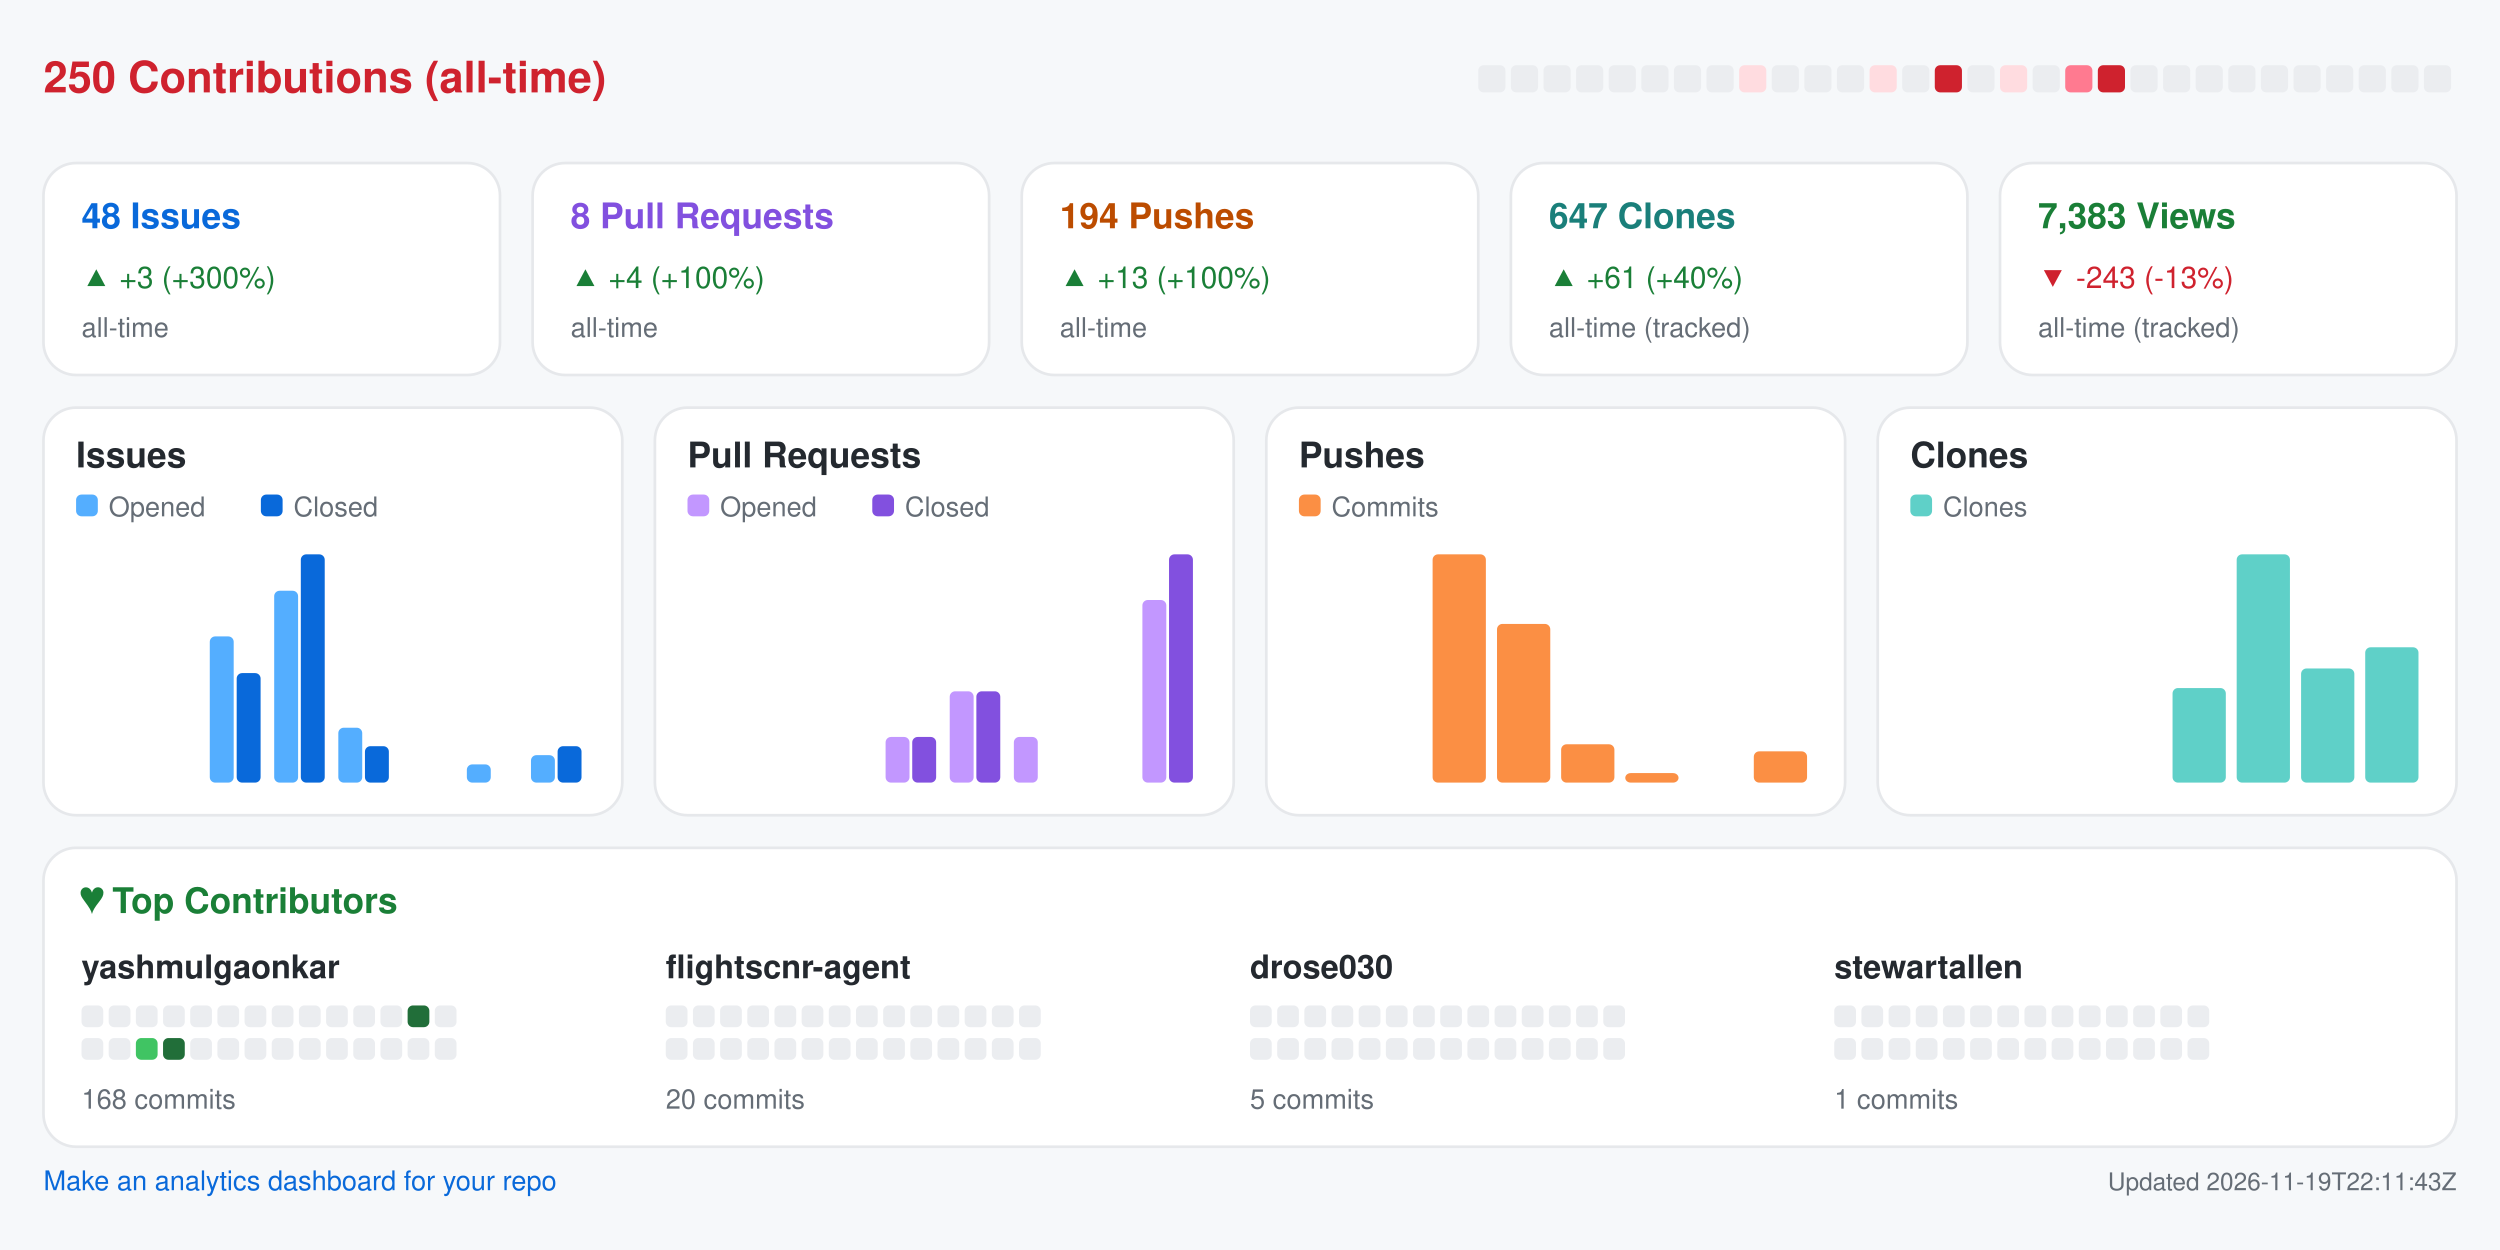
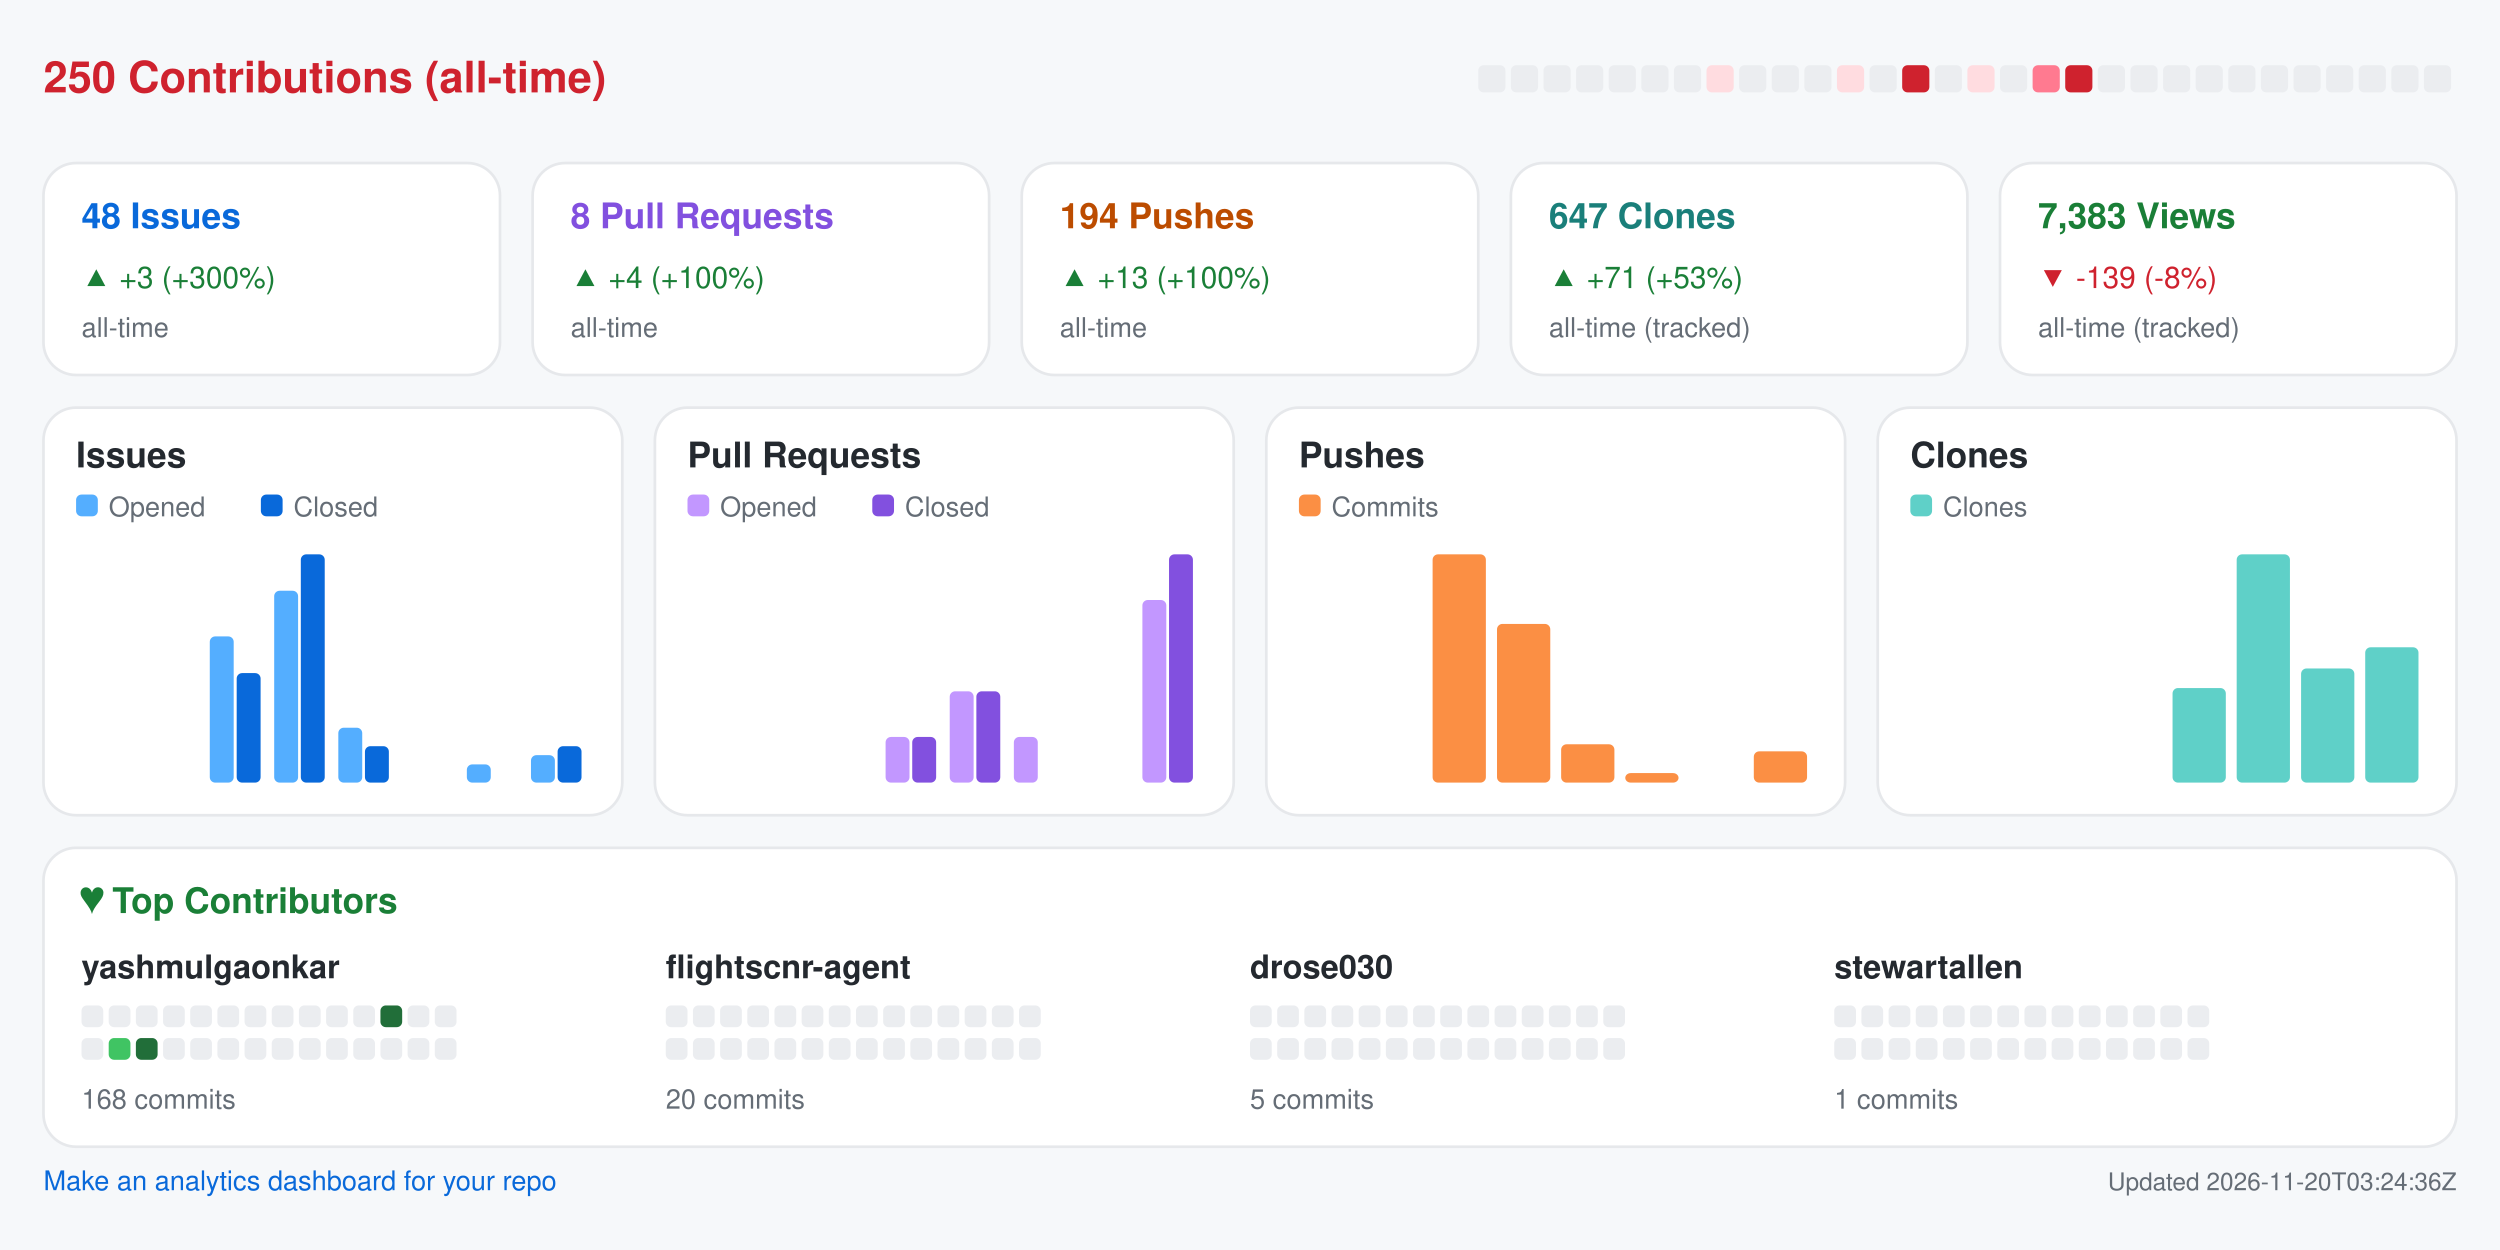
<svg xmlns="http://www.w3.org/2000/svg" width="920" height="460" viewBox="0 0 920 460" role="img" aria-label="Repository analytics for yashmulgaonkar/FlightScnr">
  <rect x="0.0" y="0.0" width="920.0" height="460.0" rx="0" fill="#f6f8fa" />
  <text x="16.0" y="34.0" fill="#cf222e" font-size="16" font-family="-apple-system,BlinkMacSystemFont,Segoe UI,Helvetica,Arial,sans-serif" font-weight="600" text-anchor="start">250 Contributions (all-time)</text>
  <rect x="544.0" y="24.0" width="10.0" height="10.0" rx="2" fill="#ebedf0" />
  <rect x="556.0" y="24.0" width="10.0" height="10.0" rx="2" fill="#ebedf0" />
  <rect x="568.0" y="24.0" width="10.0" height="10.0" rx="2" fill="#ebedf0" />
  <rect x="580.0" y="24.0" width="10.0" height="10.0" rx="2" fill="#ebedf0" />
  <rect x="592.0" y="24.0" width="10.0" height="10.0" rx="2" fill="#ebedf0" />
  <rect x="604.0" y="24.0" width="10.0" height="10.0" rx="2" fill="#ebedf0" />
  <rect x="616.0" y="24.0" width="10.0" height="10.0" rx="2" fill="#ebedf0" />
-   <rect x="628.0" y="24.0" width="10.0" height="10.0" rx="2" fill="#ebedf0" />
-   <rect x="640.0" y="24.0" width="10.0" height="10.0" rx="2" fill="#ffdce0" />
+   <rect x="628.0" y="24.0" width="10.0" height="10.0" rx="2" fill="#ffdce0" />
+   <rect x="640.0" y="24.0" width="10.0" height="10.0" rx="2" fill="#ebedf0" />
  <rect x="652.0" y="24.0" width="10.0" height="10.0" rx="2" fill="#ebedf0" />
  <rect x="664.0" y="24.0" width="10.0" height="10.0" rx="2" fill="#ebedf0" />
-   <rect x="676.0" y="24.0" width="10.0" height="10.0" rx="2" fill="#ebedf0" />
-   <rect x="688.0" y="24.0" width="10.0" height="10.0" rx="2" fill="#ffdce0" />
-   <rect x="700.0" y="24.0" width="10.0" height="10.0" rx="2" fill="#ebedf0" />
-   <rect x="712.0" y="24.0" width="10.0" height="10.0" rx="2" fill="#cf222e" />
-   <rect x="724.0" y="24.0" width="10.0" height="10.0" rx="2" fill="#ebedf0" />
-   <rect x="736.0" y="24.0" width="10.0" height="10.0" rx="2" fill="#ffdce0" />
-   <rect x="748.0" y="24.0" width="10.0" height="10.0" rx="2" fill="#ebedf0" />
-   <rect x="760.0" y="24.0" width="10.0" height="10.0" rx="2" fill="#ff7a90" />
-   <rect x="772.0" y="24.0" width="10.0" height="10.0" rx="2" fill="#cf222e" />
+   <rect x="676.0" y="24.0" width="10.0" height="10.0" rx="2" fill="#ffdce0" />
+   <rect x="688.0" y="24.0" width="10.0" height="10.0" rx="2" fill="#ebedf0" />
+   <rect x="700.0" y="24.0" width="10.0" height="10.0" rx="2" fill="#cf222e" />
+   <rect x="712.0" y="24.0" width="10.0" height="10.0" rx="2" fill="#ebedf0" />
+   <rect x="724.0" y="24.0" width="10.0" height="10.0" rx="2" fill="#ffdce0" />
+   <rect x="736.0" y="24.0" width="10.0" height="10.0" rx="2" fill="#ebedf0" />
+   <rect x="748.0" y="24.0" width="10.0" height="10.0" rx="2" fill="#ff7a90" />
+   <rect x="760.0" y="24.0" width="10.0" height="10.0" rx="2" fill="#cf222e" />
+   <rect x="772.0" y="24.0" width="10.0" height="10.0" rx="2" fill="#ebedf0" />
  <rect x="784.0" y="24.0" width="10.0" height="10.0" rx="2" fill="#ebedf0" />
  <rect x="796.0" y="24.0" width="10.0" height="10.0" rx="2" fill="#ebedf0" />
  <rect x="808.0" y="24.0" width="10.0" height="10.0" rx="2" fill="#ebedf0" />
  <rect x="820.0" y="24.0" width="10.0" height="10.0" rx="2" fill="#ebedf0" />
  <rect x="832.0" y="24.0" width="10.0" height="10.0" rx="2" fill="#ebedf0" />
  <rect x="844.0" y="24.0" width="10.0" height="10.0" rx="2" fill="#ebedf0" />
  <rect x="856.0" y="24.0" width="10.0" height="10.0" rx="2" fill="#ebedf0" />
  <rect x="868.0" y="24.0" width="10.0" height="10.0" rx="2" fill="#ebedf0" />
  <rect x="880.0" y="24.0" width="10.0" height="10.0" rx="2" fill="#ebedf0" />
  <rect x="892.0" y="24.0" width="10.0" height="10.0" rx="2" fill="#ebedf0" />
  <rect x="16.0" y="60.0" width="168.0" height="78.0" rx="12" fill="#ffffff" stroke="#e6e8eb" />
  <text x="30.0" y="84.0" fill="#0969da" font-size="13" font-family="-apple-system,BlinkMacSystemFont,Segoe UI,Helvetica,Arial,sans-serif" font-weight="600" text-anchor="start">48 Issues</text>
  <text x="30.0" y="106.0" fill="#1a7f37" font-size="11" font-family="-apple-system,BlinkMacSystemFont,Segoe UI,Helvetica,Arial,sans-serif" font-weight="400" text-anchor="start">▲ +3 (+300%)</text>
  <text x="30.0" y="124.0" fill="#656d76" font-size="10" font-family="-apple-system,BlinkMacSystemFont,Segoe UI,Helvetica,Arial,sans-serif" font-weight="400" text-anchor="start">all-time</text>
  <rect x="196.0" y="60.0" width="168.0" height="78.0" rx="12" fill="#ffffff" stroke="#e6e8eb" />
  <text x="210.0" y="84.0" fill="#8250df" font-size="13" font-family="-apple-system,BlinkMacSystemFont,Segoe UI,Helvetica,Arial,sans-serif" font-weight="600" text-anchor="start">8 Pull Requests</text>
  <text x="210.0" y="106.0" fill="#1a7f37" font-size="11" font-family="-apple-system,BlinkMacSystemFont,Segoe UI,Helvetica,Arial,sans-serif" font-weight="400" text-anchor="start">▲ +4 (+100%)</text>
  <text x="210.0" y="124.0" fill="#656d76" font-size="10" font-family="-apple-system,BlinkMacSystemFont,Segoe UI,Helvetica,Arial,sans-serif" font-weight="400" text-anchor="start">all-time</text>
  <rect x="376.0" y="60.0" width="168.0" height="78.0" rx="12" fill="#ffffff" stroke="#e6e8eb" />
  <text x="390.0" y="84.0" fill="#bc4c00" font-size="13" font-family="-apple-system,BlinkMacSystemFont,Segoe UI,Helvetica,Arial,sans-serif" font-weight="600" text-anchor="start">194 Pushes</text>
  <text x="390.0" y="106.0" fill="#1a7f37" font-size="11" font-family="-apple-system,BlinkMacSystemFont,Segoe UI,Helvetica,Arial,sans-serif" font-weight="400" text-anchor="start">▲ +13 (+100%)</text>
  <text x="390.0" y="124.0" fill="#656d76" font-size="10" font-family="-apple-system,BlinkMacSystemFont,Segoe UI,Helvetica,Arial,sans-serif" font-weight="400" text-anchor="start">all-time</text>
  <rect x="556.0" y="60.0" width="168.0" height="78.0" rx="12" fill="#ffffff" stroke="#e6e8eb" />
  <text x="570.0" y="84.0" fill="#1a7f7a" font-size="13" font-family="-apple-system,BlinkMacSystemFont,Segoe UI,Helvetica,Arial,sans-serif" font-weight="600" text-anchor="start">647 Clones</text>
-   <text x="570.0" y="106.0" fill="#1a7f37" font-size="11" font-family="-apple-system,BlinkMacSystemFont,Segoe UI,Helvetica,Arial,sans-serif" font-weight="400" text-anchor="start">▲ +61 (+40%)</text>
+   <text x="570.0" y="106.0" fill="#1a7f37" font-size="11" font-family="-apple-system,BlinkMacSystemFont,Segoe UI,Helvetica,Arial,sans-serif" font-weight="400" text-anchor="start">▲ +71 (+53%)</text>
  <text x="570.0" y="124.0" fill="#656d76" font-size="10" font-family="-apple-system,BlinkMacSystemFont,Segoe UI,Helvetica,Arial,sans-serif" font-weight="400" text-anchor="start">all-time (tracked)</text>
  <rect x="736.0" y="60.0" width="168.0" height="78.0" rx="12" fill="#ffffff" stroke="#e6e8eb" />
  <text x="750.0" y="84.0" fill="#1a7f37" font-size="13" font-family="-apple-system,BlinkMacSystemFont,Segoe UI,Helvetica,Arial,sans-serif" font-weight="600" text-anchor="start">7,383 Views</text>
-   <text x="750.0" y="106.0" fill="#cf222e" font-size="11" font-family="-apple-system,BlinkMacSystemFont,Segoe UI,Helvetica,Arial,sans-serif" font-weight="400" text-anchor="start">▼ -243 (-13%)</text>
+   <text x="750.0" y="106.0" fill="#cf222e" font-size="11" font-family="-apple-system,BlinkMacSystemFont,Segoe UI,Helvetica,Arial,sans-serif" font-weight="400" text-anchor="start">▼ -139 (-8%)</text>
  <text x="750.0" y="124.0" fill="#656d76" font-size="10" font-family="-apple-system,BlinkMacSystemFont,Segoe UI,Helvetica,Arial,sans-serif" font-weight="400" text-anchor="start">all-time (tracked)</text>
  <rect x="16.0" y="150.0" width="213.0" height="150.0" rx="12" fill="#ffffff" stroke="#e6e8eb" />
  <text x="28.0" y="172.0" fill="#24292f" font-size="13" font-family="-apple-system,BlinkMacSystemFont,Segoe UI,Helvetica,Arial,sans-serif" font-weight="600" text-anchor="start">Issues</text>
  <rect x="28.0" y="182.0" width="8.0" height="8.0" rx="2" fill="#54aeff" />
  <text x="40.0" y="190.0" fill="#656d76" font-size="10" font-family="-apple-system,BlinkMacSystemFont,Segoe UI,Helvetica,Arial,sans-serif" font-weight="400" text-anchor="start">Opened</text>
  <rect x="96.0" y="182.0" width="8.0" height="8.0" rx="2" fill="#0969da" />
  <text x="108.0" y="190.0" fill="#656d76" font-size="10" font-family="-apple-system,BlinkMacSystemFont,Segoe UI,Helvetica,Arial,sans-serif" font-weight="400" text-anchor="start">Closed</text>
  <rect x="30.0" y="288.0" width="8.8" height="0.0" rx="2" fill="#54aeff" />
  <rect x="39.8" y="288.0" width="8.8" height="0.0" rx="2" fill="#0969da" />
  <rect x="53.6" y="288.0" width="8.8" height="0.0" rx="2" fill="#54aeff" />
  <rect x="63.4" y="288.0" width="8.8" height="0.0" rx="2" fill="#0969da" />
  <rect x="77.2" y="234.2" width="8.8" height="53.8" rx="2" fill="#54aeff" />
  <rect x="87.1" y="247.7" width="8.8" height="40.3" rx="2" fill="#0969da" />
  <rect x="100.9" y="217.4" width="8.8" height="70.6" rx="2" fill="#54aeff" />
  <rect x="110.7" y="204.0" width="8.8" height="84.0" rx="2" fill="#0969da" />
  <rect x="124.5" y="267.8" width="8.8" height="20.2" rx="2" fill="#54aeff" />
  <rect x="134.3" y="274.6" width="8.8" height="13.4" rx="2" fill="#0969da" />
  <rect x="148.1" y="288.0" width="8.8" height="0.0" rx="2" fill="#54aeff" />
  <rect x="157.9" y="288.0" width="8.8" height="0.0" rx="2" fill="#0969da" />
  <rect x="171.8" y="281.3" width="8.8" height="6.7" rx="2" fill="#54aeff" />
  <rect x="181.6" y="288.0" width="8.8" height="0.0" rx="2" fill="#0969da" />
  <rect x="195.4" y="277.9" width="8.8" height="10.1" rx="2" fill="#54aeff" />
  <rect x="205.2" y="274.6" width="8.8" height="13.4" rx="2" fill="#0969da" />
  <rect x="241.0" y="150.0" width="213.0" height="150.0" rx="12" fill="#ffffff" stroke="#e6e8eb" />
  <text x="253.0" y="172.0" fill="#24292f" font-size="13" font-family="-apple-system,BlinkMacSystemFont,Segoe UI,Helvetica,Arial,sans-serif" font-weight="600" text-anchor="start">Pull Requests</text>
  <rect x="253.0" y="182.0" width="8.0" height="8.0" rx="2" fill="#c297ff" />
  <text x="265.0" y="190.0" fill="#656d76" font-size="10" font-family="-apple-system,BlinkMacSystemFont,Segoe UI,Helvetica,Arial,sans-serif" font-weight="400" text-anchor="start">Opened</text>
  <rect x="321.0" y="182.0" width="8.0" height="8.0" rx="2" fill="#8250df" />
  <text x="333.0" y="190.0" fill="#656d76" font-size="10" font-family="-apple-system,BlinkMacSystemFont,Segoe UI,Helvetica,Arial,sans-serif" font-weight="400" text-anchor="start">Closed</text>
  <rect x="255.0" y="288.0" width="8.8" height="0.0" rx="2" fill="#c297ff" />
  <rect x="264.8" y="288.0" width="8.8" height="0.0" rx="2" fill="#8250df" />
  <rect x="278.6" y="288.0" width="8.8" height="0.0" rx="2" fill="#c297ff" />
  <rect x="288.4" y="288.0" width="8.8" height="0.0" rx="2" fill="#8250df" />
  <rect x="302.2" y="288.0" width="8.8" height="0.0" rx="2" fill="#c297ff" />
  <rect x="312.1" y="288.0" width="8.8" height="0.0" rx="2" fill="#8250df" />
  <rect x="325.9" y="271.2" width="8.8" height="16.8" rx="2" fill="#c297ff" />
  <rect x="335.7" y="271.2" width="8.8" height="16.8" rx="2" fill="#8250df" />
  <rect x="349.5" y="254.4" width="8.8" height="33.6" rx="2" fill="#c297ff" />
  <rect x="359.3" y="254.4" width="8.8" height="33.6" rx="2" fill="#8250df" />
  <rect x="373.1" y="271.2" width="8.8" height="16.8" rx="2" fill="#c297ff" />
  <rect x="382.9" y="288.0" width="8.8" height="0.0" rx="2" fill="#8250df" />
  <rect x="396.8" y="288.0" width="8.8" height="0.0" rx="2" fill="#c297ff" />
  <rect x="406.6" y="288.0" width="8.8" height="0.0" rx="2" fill="#8250df" />
  <rect x="420.4" y="220.8" width="8.8" height="67.2" rx="2" fill="#c297ff" />
  <rect x="430.2" y="204.0" width="8.8" height="84.0" rx="2" fill="#8250df" />
  <rect x="466.0" y="150.0" width="213.0" height="150.0" rx="12" fill="#ffffff" stroke="#e6e8eb" />
  <text x="478.0" y="172.0" fill="#24292f" font-size="13" font-family="-apple-system,BlinkMacSystemFont,Segoe UI,Helvetica,Arial,sans-serif" font-weight="600" text-anchor="start">Pushes</text>
  <rect x="478.0" y="182.0" width="8.0" height="8.0" rx="2" fill="#fb8f44" />
  <text x="490.0" y="190.0" fill="#656d76" font-size="10" font-family="-apple-system,BlinkMacSystemFont,Segoe UI,Helvetica,Arial,sans-serif" font-weight="400" text-anchor="start">Commits</text>
  <rect x="480.0" y="288.0" width="19.6" height="0.0" rx="2" fill="#fb8f44" />
  <rect x="503.6" y="288.0" width="19.6" height="0.0" rx="2" fill="#fb8f44" />
  <rect x="527.2" y="204.0" width="19.6" height="84.0" rx="2" fill="#fb8f44" />
  <rect x="550.9" y="229.6" width="19.6" height="58.4" rx="2" fill="#fb8f44" />
  <rect x="574.5" y="273.9" width="19.6" height="14.1" rx="2" fill="#fb8f44" />
  <rect x="598.1" y="284.5" width="19.6" height="3.5" rx="2" fill="#fb8f44" />
  <rect x="621.8" y="288.0" width="19.6" height="0.0" rx="2" fill="#fb8f44" />
  <rect x="645.4" y="276.5" width="19.6" height="11.5" rx="2" fill="#fb8f44" />
  <rect x="691.0" y="150.0" width="213.0" height="150.0" rx="12" fill="#ffffff" stroke="#e6e8eb" />
  <text x="703.0" y="172.0" fill="#24292f" font-size="13" font-family="-apple-system,BlinkMacSystemFont,Segoe UI,Helvetica,Arial,sans-serif" font-weight="600" text-anchor="start">Clones</text>
  <rect x="703.0" y="182.0" width="8.0" height="8.0" rx="2" fill="#5fd0c8" />
  <text x="715.0" y="190.0" fill="#656d76" font-size="10" font-family="-apple-system,BlinkMacSystemFont,Segoe UI,Helvetica,Arial,sans-serif" font-weight="400" text-anchor="start">Clones</text>
  <rect x="705.0" y="288.0" width="19.6" height="0.0" rx="2" fill="#5fd0c8" />
  <rect x="728.6" y="288.0" width="19.6" height="0.0" rx="2" fill="#5fd0c8" />
  <rect x="752.2" y="288.0" width="19.6" height="0.0" rx="2" fill="#5fd0c8" />
  <rect x="775.9" y="288.0" width="19.6" height="0.0" rx="2" fill="#5fd0c8" />
  <rect x="799.5" y="253.2" width="19.6" height="34.8" rx="2" fill="#5fd0c8" />
  <rect x="823.1" y="204.0" width="19.6" height="84.0" rx="2" fill="#5fd0c8" />
  <rect x="846.8" y="246.0" width="19.6" height="42.0" rx="2" fill="#5fd0c8" />
  <rect x="870.4" y="238.2" width="19.6" height="49.8" rx="2" fill="#5fd0c8" />
  <rect x="16.0" y="312.0" width="888.0" height="110.0" rx="12" fill="#ffffff" stroke="#e6e8eb" />
  <text x="30.0" y="336.0" fill="#1a7f37" font-size="13" font-family="-apple-system,BlinkMacSystemFont,Segoe UI,Helvetica,Arial,sans-serif" font-weight="600" text-anchor="start">♥  Top Contributors</text>
  <text x="30.0" y="360.0" fill="#24292f" font-size="12" font-family="-apple-system,BlinkMacSystemFont,Segoe UI,Helvetica,Arial,sans-serif" font-weight="600" text-anchor="start">yashmulgaonkar</text>
  <rect x="30.0" y="370.0" width="8.0" height="8.0" rx="2" fill="#ebedf0" />
  <rect x="40.0" y="370.0" width="8.0" height="8.0" rx="2" fill="#ebedf0" />
  <rect x="50.0" y="370.0" width="8.0" height="8.0" rx="2" fill="#ebedf0" />
  <rect x="60.0" y="370.0" width="8.0" height="8.0" rx="2" fill="#ebedf0" />
  <rect x="70.0" y="370.0" width="8.0" height="8.0" rx="2" fill="#ebedf0" />
  <rect x="80.0" y="370.0" width="8.0" height="8.0" rx="2" fill="#ebedf0" />
  <rect x="90.0" y="370.0" width="8.0" height="8.0" rx="2" fill="#ebedf0" />
  <rect x="100.0" y="370.0" width="8.0" height="8.0" rx="2" fill="#ebedf0" />
  <rect x="110.0" y="370.0" width="8.0" height="8.0" rx="2" fill="#ebedf0" />
  <rect x="120.0" y="370.0" width="8.0" height="8.0" rx="2" fill="#ebedf0" />
  <rect x="130.0" y="370.0" width="8.0" height="8.0" rx="2" fill="#ebedf0" />
-   <rect x="140.0" y="370.0" width="8.0" height="8.0" rx="2" fill="#ebedf0" />
-   <rect x="150.0" y="370.0" width="8.0" height="8.0" rx="2" fill="#216e39" />
+   <rect x="140.0" y="370.0" width="8.0" height="8.0" rx="2" fill="#216e39" />
+   <rect x="150.0" y="370.0" width="8.0" height="8.0" rx="2" fill="#ebedf0" />
  <rect x="160.0" y="370.0" width="8.0" height="8.0" rx="2" fill="#ebedf0" />
  <rect x="30.0" y="382.0" width="8.0" height="8.0" rx="2" fill="#ebedf0" />
-   <rect x="40.0" y="382.0" width="8.0" height="8.0" rx="2" fill="#ebedf0" />
-   <rect x="50.0" y="382.0" width="8.0" height="8.0" rx="2" fill="#40c463" />
-   <rect x="60.0" y="382.0" width="8.0" height="8.0" rx="2" fill="#216e39" />
+   <rect x="40.0" y="382.0" width="8.0" height="8.0" rx="2" fill="#40c463" />
+   <rect x="50.0" y="382.0" width="8.0" height="8.0" rx="2" fill="#216e39" />
+   <rect x="60.0" y="382.0" width="8.0" height="8.0" rx="2" fill="#ebedf0" />
  <rect x="70.0" y="382.0" width="8.0" height="8.0" rx="2" fill="#ebedf0" />
  <rect x="80.0" y="382.0" width="8.0" height="8.0" rx="2" fill="#ebedf0" />
  <rect x="90.0" y="382.0" width="8.0" height="8.0" rx="2" fill="#ebedf0" />
  <rect x="100.0" y="382.0" width="8.0" height="8.0" rx="2" fill="#ebedf0" />
  <rect x="110.0" y="382.0" width="8.0" height="8.0" rx="2" fill="#ebedf0" />
  <rect x="120.0" y="382.0" width="8.0" height="8.0" rx="2" fill="#ebedf0" />
  <rect x="130.0" y="382.0" width="8.0" height="8.0" rx="2" fill="#ebedf0" />
  <rect x="140.0" y="382.0" width="8.0" height="8.0" rx="2" fill="#ebedf0" />
  <rect x="150.0" y="382.0" width="8.0" height="8.0" rx="2" fill="#ebedf0" />
  <rect x="160.0" y="382.0" width="8.0" height="8.0" rx="2" fill="#ebedf0" />
  <text x="30.0" y="408.0" fill="#656d76" font-size="10" font-family="-apple-system,BlinkMacSystemFont,Segoe UI,Helvetica,Arial,sans-serif" font-weight="400" text-anchor="start">168 commits</text>
  <text x="245.0" y="360.0" fill="#24292f" font-size="12" font-family="-apple-system,BlinkMacSystemFont,Segoe UI,Helvetica,Arial,sans-serif" font-weight="600" text-anchor="start">flightscnr-agent</text>
  <rect x="245.0" y="370.0" width="8.0" height="8.0" rx="2" fill="#ebedf0" />
  <rect x="255.0" y="370.0" width="8.0" height="8.0" rx="2" fill="#ebedf0" />
  <rect x="265.0" y="370.0" width="8.0" height="8.0" rx="2" fill="#ebedf0" />
  <rect x="275.0" y="370.0" width="8.0" height="8.0" rx="2" fill="#ebedf0" />
  <rect x="285.0" y="370.0" width="8.0" height="8.0" rx="2" fill="#ebedf0" />
  <rect x="295.0" y="370.0" width="8.0" height="8.0" rx="2" fill="#ebedf0" />
  <rect x="305.0" y="370.0" width="8.0" height="8.0" rx="2" fill="#ebedf0" />
  <rect x="315.0" y="370.0" width="8.0" height="8.0" rx="2" fill="#ebedf0" />
  <rect x="325.0" y="370.0" width="8.0" height="8.0" rx="2" fill="#ebedf0" />
  <rect x="335.0" y="370.0" width="8.0" height="8.0" rx="2" fill="#ebedf0" />
  <rect x="345.0" y="370.0" width="8.0" height="8.0" rx="2" fill="#ebedf0" />
  <rect x="355.0" y="370.0" width="8.0" height="8.0" rx="2" fill="#ebedf0" />
  <rect x="365.0" y="370.0" width="8.0" height="8.0" rx="2" fill="#ebedf0" />
  <rect x="375.0" y="370.0" width="8.0" height="8.0" rx="2" fill="#ebedf0" />
  <rect x="245.0" y="382.0" width="8.0" height="8.0" rx="2" fill="#ebedf0" />
  <rect x="255.0" y="382.0" width="8.0" height="8.0" rx="2" fill="#ebedf0" />
  <rect x="265.0" y="382.0" width="8.0" height="8.0" rx="2" fill="#ebedf0" />
  <rect x="275.0" y="382.0" width="8.0" height="8.0" rx="2" fill="#ebedf0" />
  <rect x="285.0" y="382.0" width="8.0" height="8.0" rx="2" fill="#ebedf0" />
  <rect x="295.0" y="382.0" width="8.0" height="8.0" rx="2" fill="#ebedf0" />
  <rect x="305.0" y="382.0" width="8.0" height="8.0" rx="2" fill="#ebedf0" />
  <rect x="315.0" y="382.0" width="8.0" height="8.0" rx="2" fill="#ebedf0" />
  <rect x="325.0" y="382.0" width="8.0" height="8.0" rx="2" fill="#ebedf0" />
  <rect x="335.0" y="382.0" width="8.0" height="8.0" rx="2" fill="#ebedf0" />
  <rect x="345.0" y="382.0" width="8.0" height="8.0" rx="2" fill="#ebedf0" />
  <rect x="355.0" y="382.0" width="8.0" height="8.0" rx="2" fill="#ebedf0" />
  <rect x="365.0" y="382.0" width="8.0" height="8.0" rx="2" fill="#ebedf0" />
  <rect x="375.0" y="382.0" width="8.0" height="8.0" rx="2" fill="#ebedf0" />
  <text x="245.0" y="408.0" fill="#656d76" font-size="10" font-family="-apple-system,BlinkMacSystemFont,Segoe UI,Helvetica,Arial,sans-serif" font-weight="400" text-anchor="start">20 commits</text>
  <text x="460.0" y="360.0" fill="#24292f" font-size="12" font-family="-apple-system,BlinkMacSystemFont,Segoe UI,Helvetica,Arial,sans-serif" font-weight="600" text-anchor="start">drose030</text>
  <rect x="460.0" y="370.0" width="8.0" height="8.0" rx="2" fill="#ebedf0" />
  <rect x="470.0" y="370.0" width="8.0" height="8.0" rx="2" fill="#ebedf0" />
  <rect x="480.0" y="370.0" width="8.0" height="8.0" rx="2" fill="#ebedf0" />
  <rect x="490.0" y="370.0" width="8.0" height="8.0" rx="2" fill="#ebedf0" />
  <rect x="500.0" y="370.0" width="8.0" height="8.0" rx="2" fill="#ebedf0" />
  <rect x="510.0" y="370.0" width="8.0" height="8.0" rx="2" fill="#ebedf0" />
  <rect x="520.0" y="370.0" width="8.0" height="8.0" rx="2" fill="#ebedf0" />
  <rect x="530.0" y="370.0" width="8.0" height="8.0" rx="2" fill="#ebedf0" />
  <rect x="540.0" y="370.0" width="8.0" height="8.0" rx="2" fill="#ebedf0" />
  <rect x="550.0" y="370.0" width="8.0" height="8.0" rx="2" fill="#ebedf0" />
  <rect x="560.0" y="370.0" width="8.0" height="8.0" rx="2" fill="#ebedf0" />
  <rect x="570.0" y="370.0" width="8.0" height="8.0" rx="2" fill="#ebedf0" />
  <rect x="580.0" y="370.0" width="8.0" height="8.0" rx="2" fill="#ebedf0" />
  <rect x="590.0" y="370.0" width="8.0" height="8.0" rx="2" fill="#ebedf0" />
  <rect x="460.0" y="382.0" width="8.0" height="8.0" rx="2" fill="#ebedf0" />
  <rect x="470.0" y="382.0" width="8.0" height="8.0" rx="2" fill="#ebedf0" />
  <rect x="480.0" y="382.0" width="8.0" height="8.0" rx="2" fill="#ebedf0" />
  <rect x="490.0" y="382.0" width="8.0" height="8.0" rx="2" fill="#ebedf0" />
  <rect x="500.0" y="382.0" width="8.0" height="8.0" rx="2" fill="#ebedf0" />
  <rect x="510.0" y="382.0" width="8.0" height="8.0" rx="2" fill="#ebedf0" />
  <rect x="520.0" y="382.0" width="8.0" height="8.0" rx="2" fill="#ebedf0" />
  <rect x="530.0" y="382.0" width="8.0" height="8.0" rx="2" fill="#ebedf0" />
  <rect x="540.0" y="382.0" width="8.0" height="8.0" rx="2" fill="#ebedf0" />
  <rect x="550.0" y="382.0" width="8.0" height="8.0" rx="2" fill="#ebedf0" />
  <rect x="560.0" y="382.0" width="8.0" height="8.0" rx="2" fill="#ebedf0" />
  <rect x="570.0" y="382.0" width="8.0" height="8.0" rx="2" fill="#ebedf0" />
  <rect x="580.0" y="382.0" width="8.0" height="8.0" rx="2" fill="#ebedf0" />
  <rect x="590.0" y="382.0" width="8.0" height="8.0" rx="2" fill="#ebedf0" />
  <text x="460.0" y="408.0" fill="#656d76" font-size="10" font-family="-apple-system,BlinkMacSystemFont,Segoe UI,Helvetica,Arial,sans-serif" font-weight="400" text-anchor="start">5 commits</text>
  <text x="675.0" y="360.0" fill="#24292f" font-size="12" font-family="-apple-system,BlinkMacSystemFont,Segoe UI,Helvetica,Arial,sans-serif" font-weight="600" text-anchor="start">stewartallen</text>
  <rect x="675.0" y="370.0" width="8.0" height="8.0" rx="2" fill="#ebedf0" />
  <rect x="685.0" y="370.0" width="8.0" height="8.0" rx="2" fill="#ebedf0" />
  <rect x="695.0" y="370.0" width="8.0" height="8.0" rx="2" fill="#ebedf0" />
  <rect x="705.0" y="370.0" width="8.0" height="8.0" rx="2" fill="#ebedf0" />
  <rect x="715.0" y="370.0" width="8.0" height="8.0" rx="2" fill="#ebedf0" />
  <rect x="725.0" y="370.0" width="8.0" height="8.0" rx="2" fill="#ebedf0" />
  <rect x="735.0" y="370.0" width="8.0" height="8.0" rx="2" fill="#ebedf0" />
  <rect x="745.0" y="370.0" width="8.0" height="8.0" rx="2" fill="#ebedf0" />
  <rect x="755.0" y="370.0" width="8.0" height="8.0" rx="2" fill="#ebedf0" />
  <rect x="765.0" y="370.0" width="8.0" height="8.0" rx="2" fill="#ebedf0" />
  <rect x="775.0" y="370.0" width="8.0" height="8.0" rx="2" fill="#ebedf0" />
  <rect x="785.0" y="370.0" width="8.0" height="8.0" rx="2" fill="#ebedf0" />
  <rect x="795.0" y="370.0" width="8.0" height="8.0" rx="2" fill="#ebedf0" />
  <rect x="805.0" y="370.0" width="8.0" height="8.0" rx="2" fill="#ebedf0" />
  <rect x="675.0" y="382.0" width="8.0" height="8.0" rx="2" fill="#ebedf0" />
  <rect x="685.0" y="382.0" width="8.0" height="8.0" rx="2" fill="#ebedf0" />
  <rect x="695.0" y="382.0" width="8.0" height="8.0" rx="2" fill="#ebedf0" />
  <rect x="705.0" y="382.0" width="8.0" height="8.0" rx="2" fill="#ebedf0" />
  <rect x="715.0" y="382.0" width="8.0" height="8.0" rx="2" fill="#ebedf0" />
  <rect x="725.0" y="382.0" width="8.0" height="8.0" rx="2" fill="#ebedf0" />
  <rect x="735.0" y="382.0" width="8.0" height="8.0" rx="2" fill="#ebedf0" />
  <rect x="745.0" y="382.0" width="8.0" height="8.0" rx="2" fill="#ebedf0" />
  <rect x="755.0" y="382.0" width="8.0" height="8.0" rx="2" fill="#ebedf0" />
  <rect x="765.0" y="382.0" width="8.0" height="8.0" rx="2" fill="#ebedf0" />
  <rect x="775.0" y="382.0" width="8.0" height="8.0" rx="2" fill="#ebedf0" />
  <rect x="785.0" y="382.0" width="8.0" height="8.0" rx="2" fill="#ebedf0" />
  <rect x="795.0" y="382.0" width="8.0" height="8.0" rx="2" fill="#ebedf0" />
  <rect x="805.0" y="382.0" width="8.0" height="8.0" rx="2" fill="#ebedf0" />
  <text x="675.0" y="408.0" fill="#656d76" font-size="10" font-family="-apple-system,BlinkMacSystemFont,Segoe UI,Helvetica,Arial,sans-serif" font-weight="400" text-anchor="start">1 commits</text>
  <a href="https://github.com/yashmulgaonkar/repo-analytics" target="_blank" rel="noopener noreferrer">
    <text x="16.0" y="438.0" fill="#0969da" font-size="10" font-family="-apple-system,BlinkMacSystemFont,Segoe UI,Helvetica,Arial,sans-serif" font-weight="400" text-anchor="start">Make an analytics dashboard for your repo</text>
  </a>
-   <text x="904.0" y="438.0" fill="#656d76" font-size="9" font-family="-apple-system,BlinkMacSystemFont,Segoe UI,Helvetica,Arial,sans-serif" font-weight="400" text-anchor="end">Updated 2026-11-19T22:11:43Z</text>
+   <text x="904.0" y="438.0" fill="#656d76" font-size="9" font-family="-apple-system,BlinkMacSystemFont,Segoe UI,Helvetica,Arial,sans-serif" font-weight="400" text-anchor="end">Updated 2026-11-20T03:24:36Z</text>
</svg>
